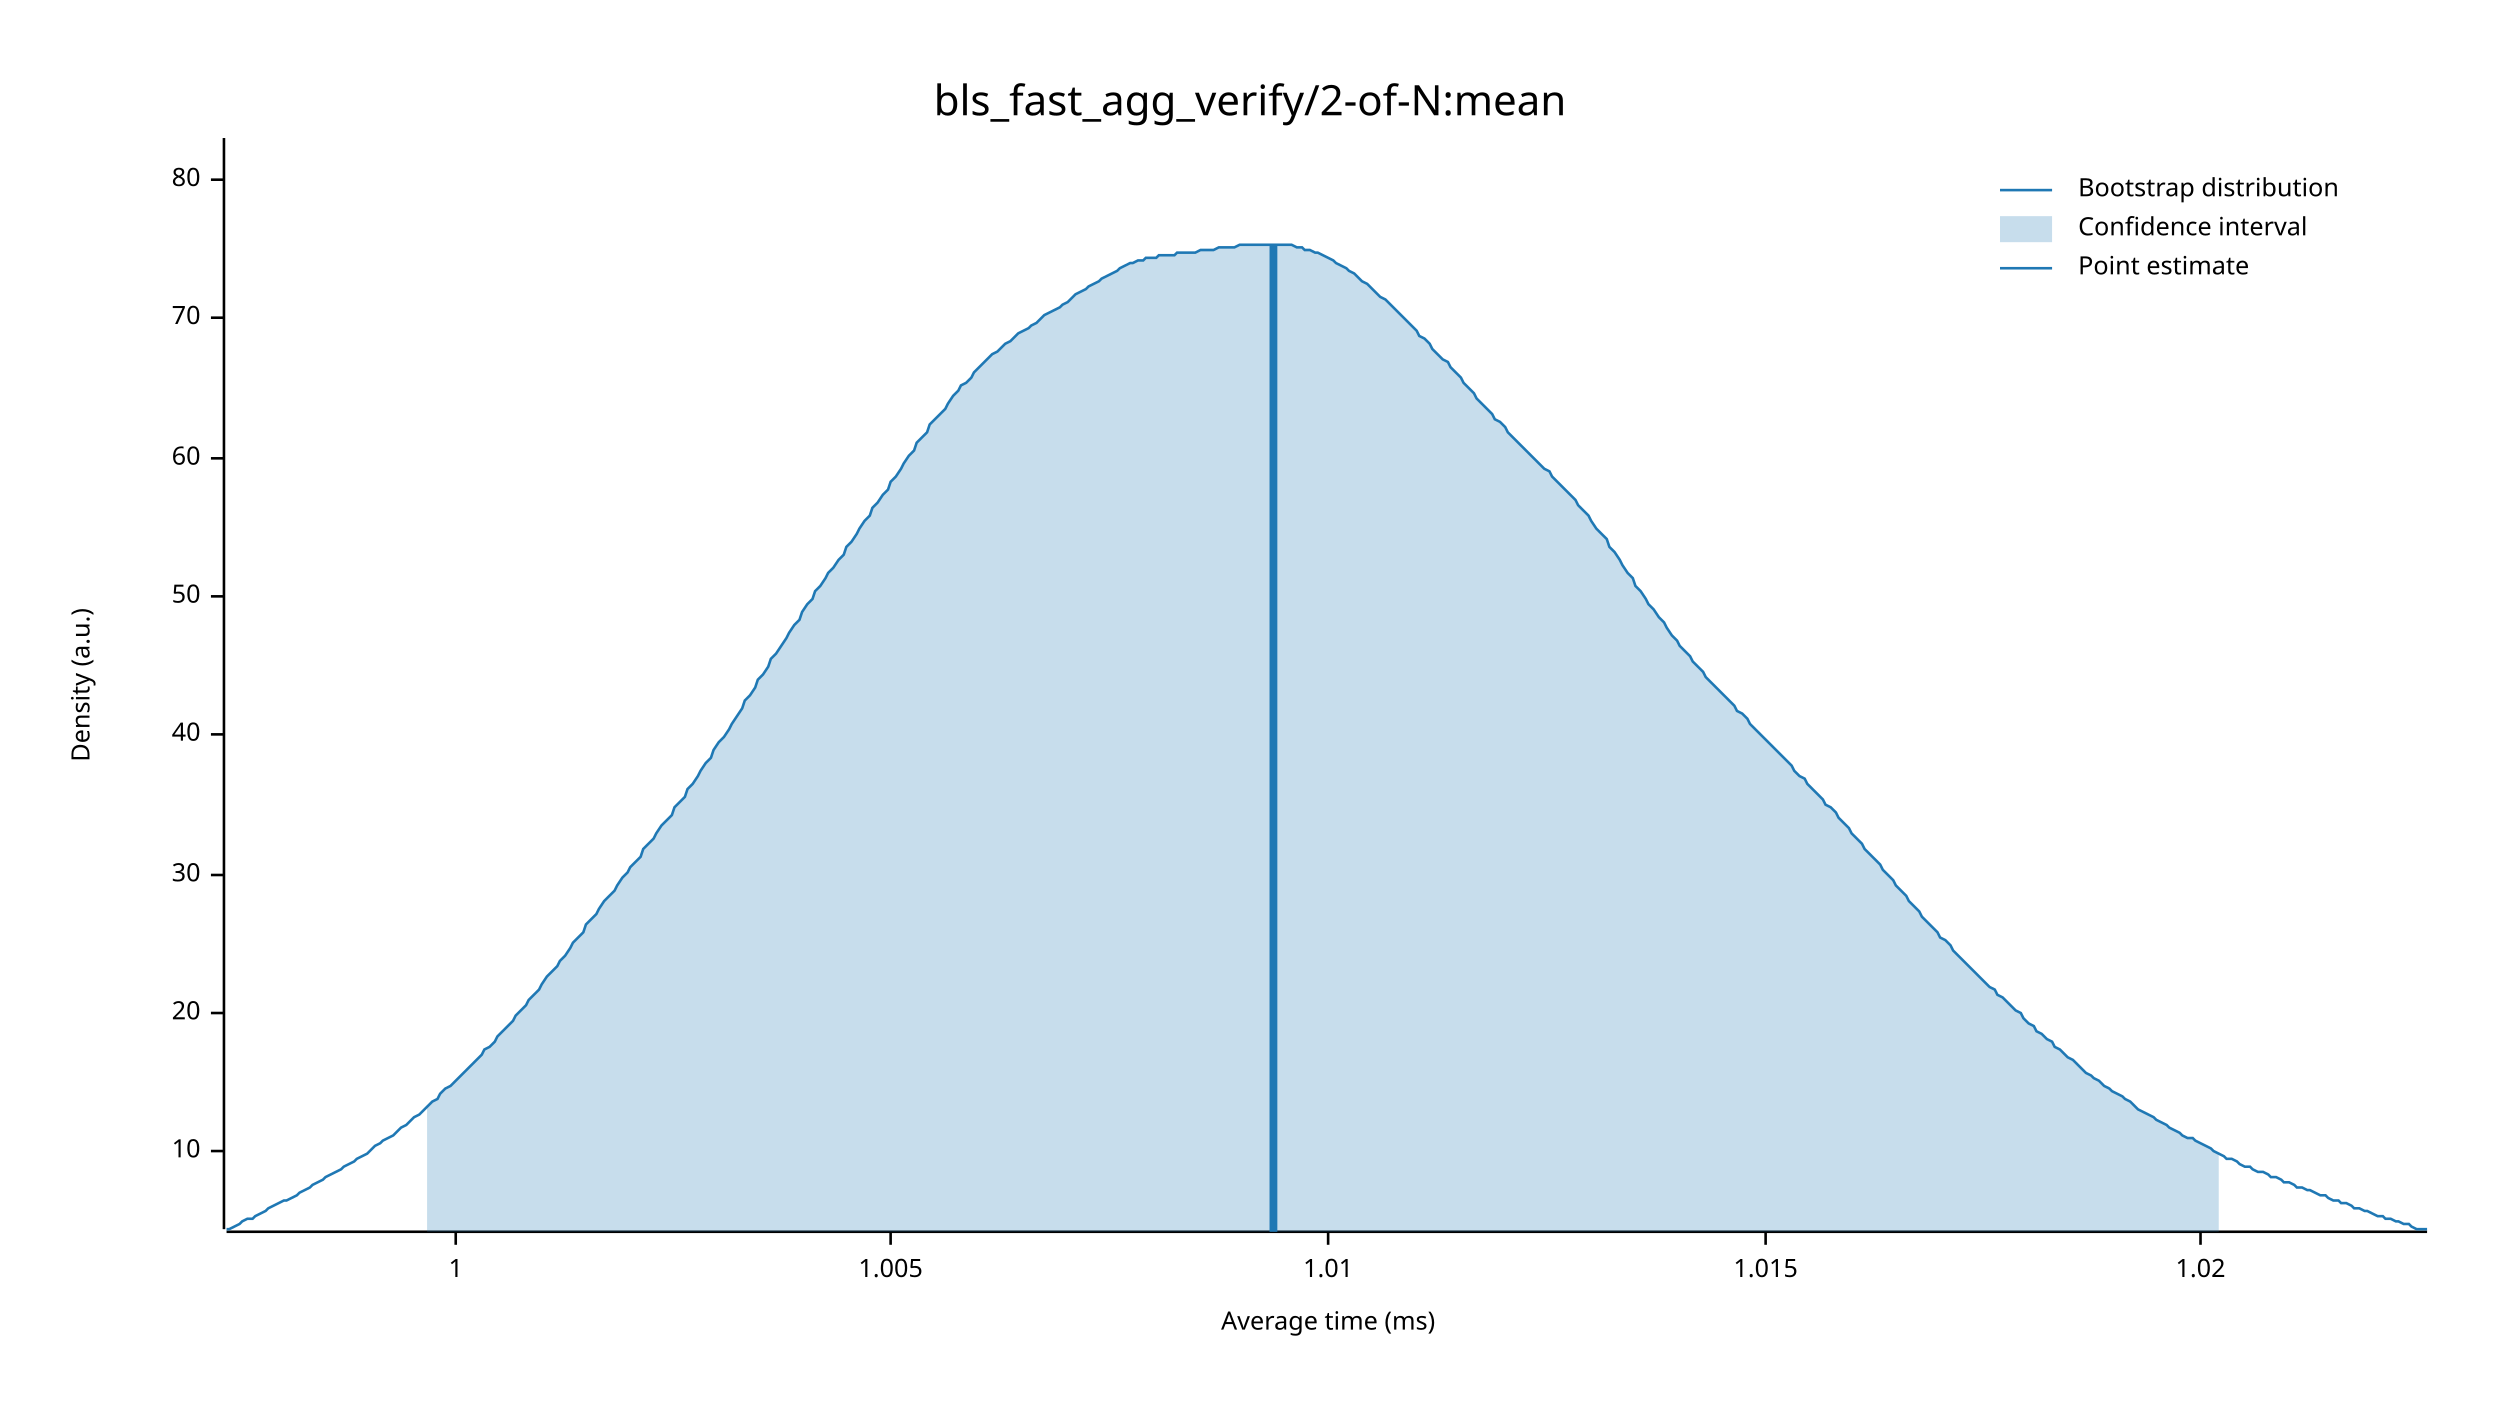
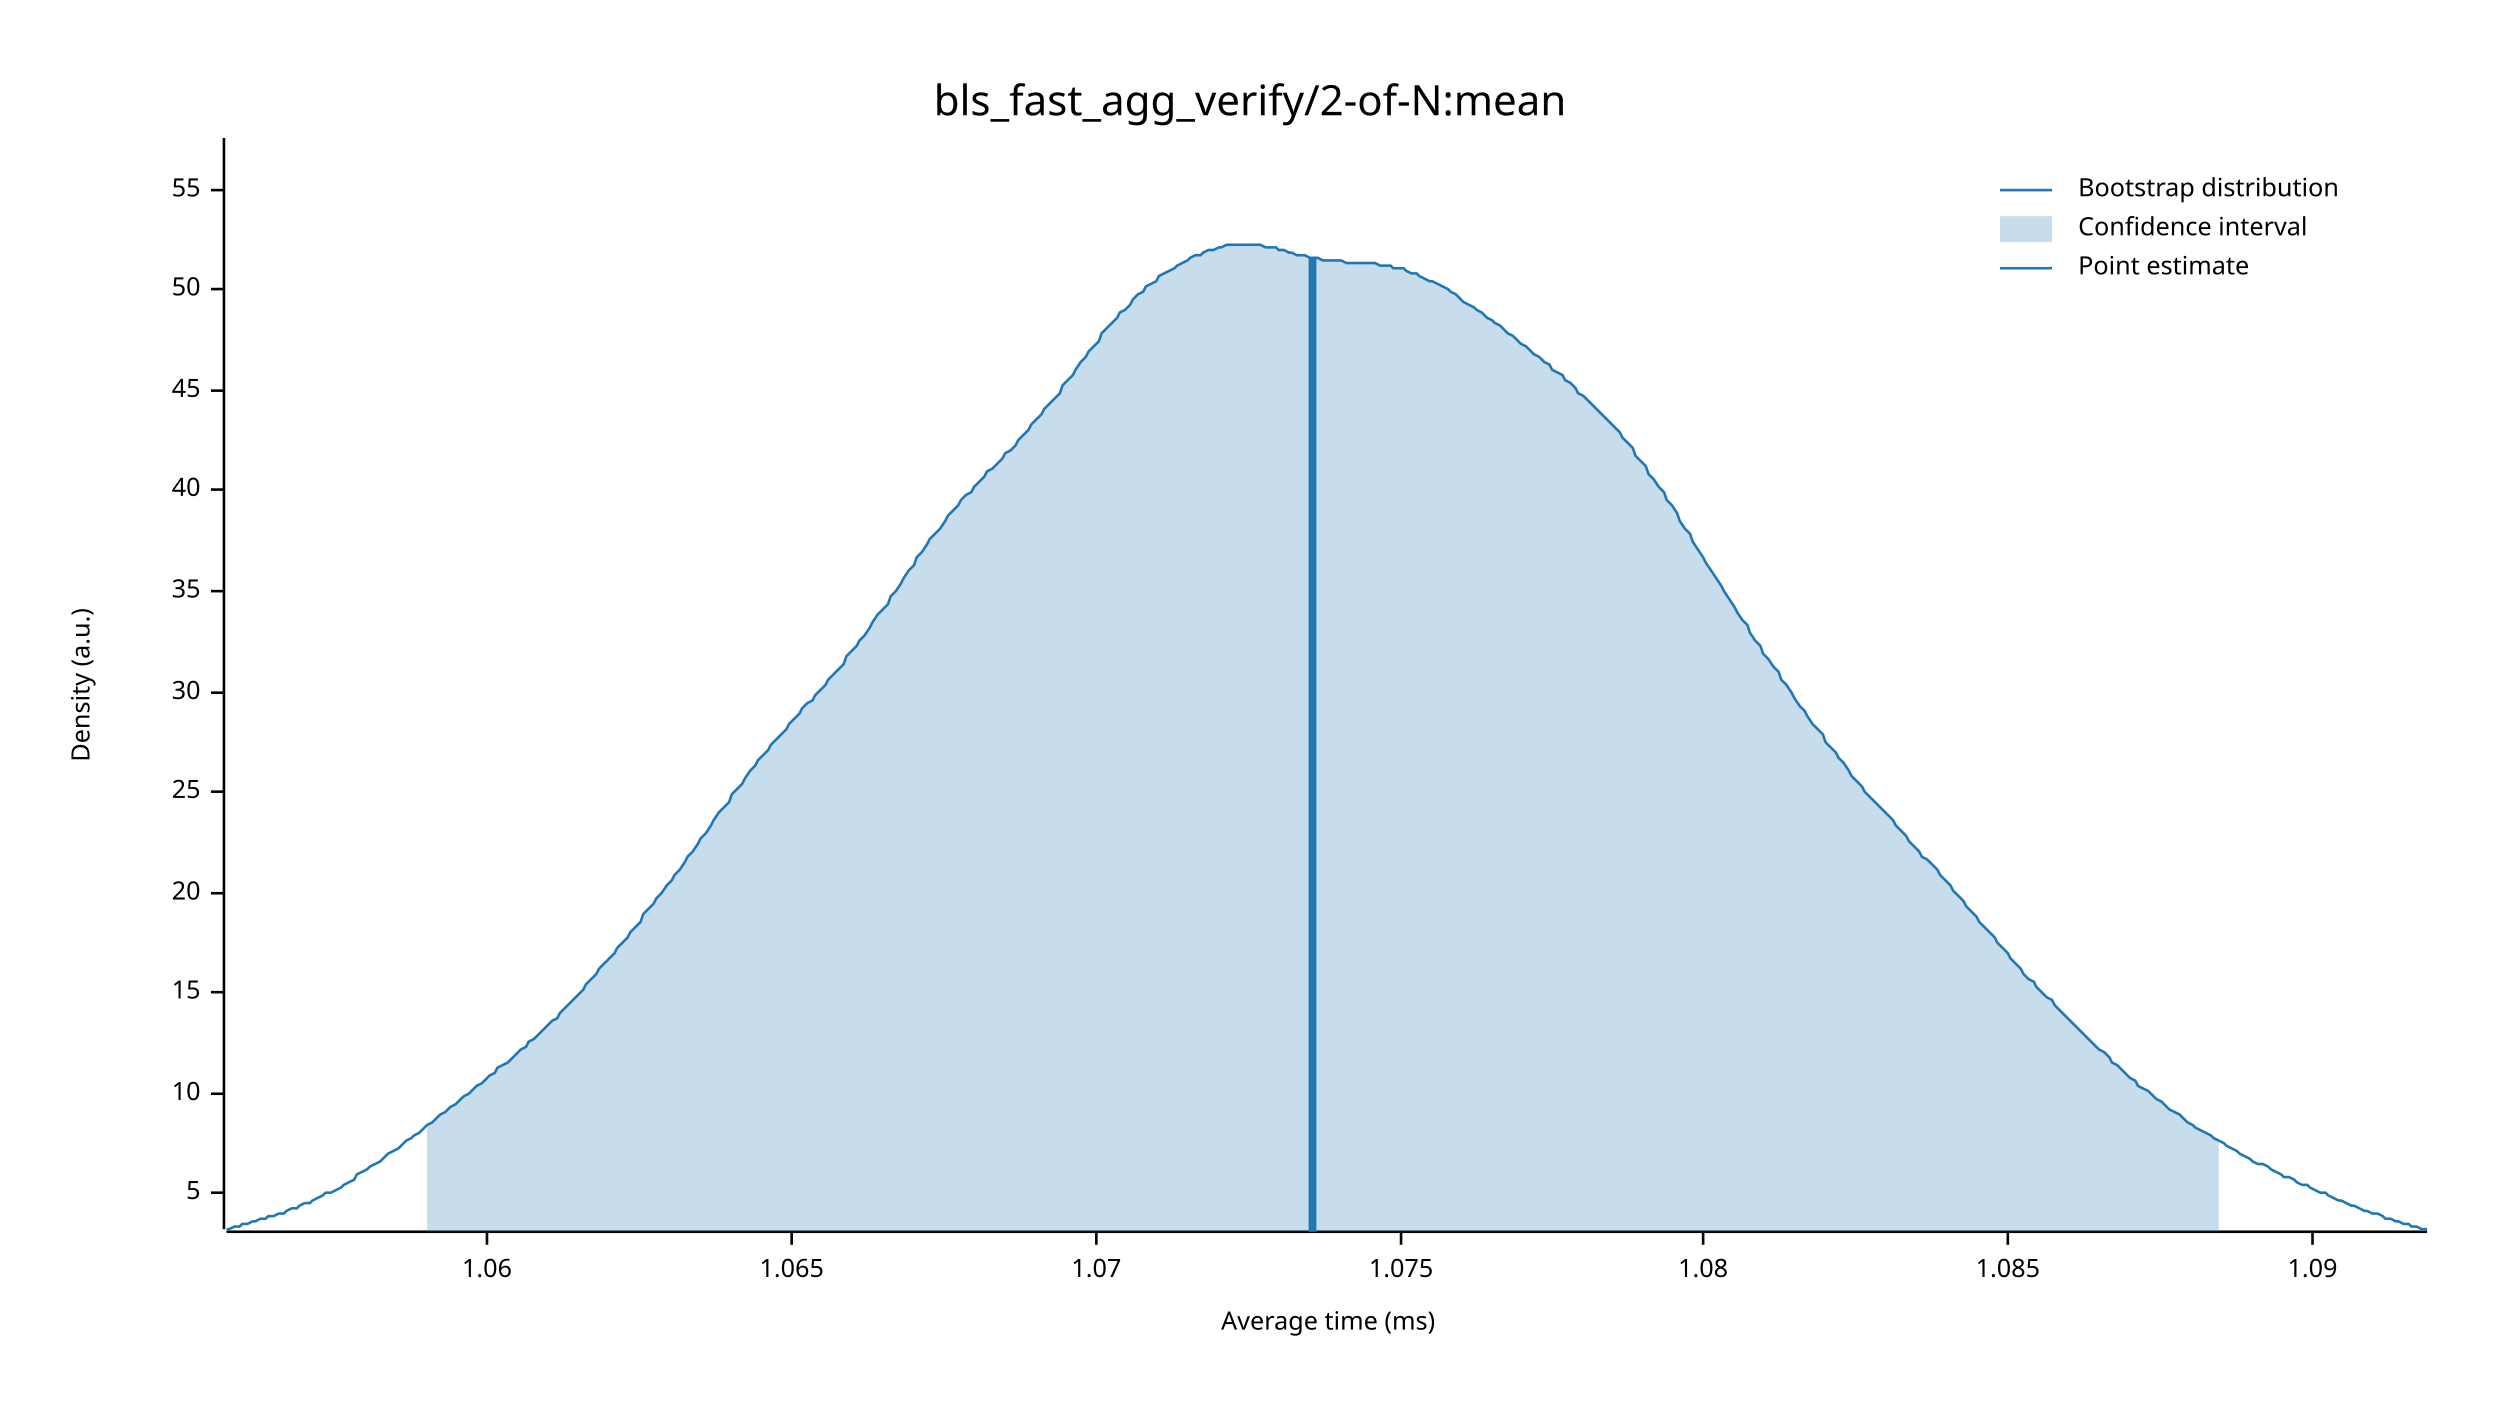
<svg xmlns="http://www.w3.org/2000/svg" width="960" height="540" viewBox="0 0 960 540">
  <text x="480" y="32" dy="0.76em" text-anchor="middle" font-family="sans-serif" font-size="16.129" opacity="1" fill="#000000">
bls_fast_agg_verify/2-of-N:mean
</text>
  <text x="27" y="263" dy="0.76em" text-anchor="middle" font-family="sans-serif" font-size="9.677" opacity="1" fill="#000000" transform="rotate(270, 27, 263)">
Density (a.u.)
</text>
  <text x="510" y="513" dy="-0.5ex" text-anchor="middle" font-family="sans-serif" font-size="9.677" opacity="1" fill="#000000">
Average time (ms)
</text>
  <polyline fill="none" opacity="1" stroke="#000000" stroke-width="1" points="86,53 86,472 " />
-   <text x="77" y="442" dy="0.5ex" text-anchor="end" font-family="sans-serif" font-size="9.677" opacity="1" fill="#000000">
+   <text x="77" y="458" dy="0.5ex" text-anchor="end" font-family="sans-serif" font-size="9.677" opacity="1" fill="#000000">
+ 5
+ </text>
+   <polyline fill="none" opacity="1" stroke="#000000" stroke-width="1" points="81,458 86,458 " />
+   <text x="77" y="420" dy="0.5ex" text-anchor="end" font-family="sans-serif" font-size="9.677" opacity="1" fill="#000000">
10
</text>
-   <polyline fill="none" opacity="1" stroke="#000000" stroke-width="1" points="81,442 86,442 " />
-   <text x="77" y="389" dy="0.5ex" text-anchor="end" font-family="sans-serif" font-size="9.677" opacity="1" fill="#000000">
+   <polyline fill="none" opacity="1" stroke="#000000" stroke-width="1" points="81,420 86,420 " />
+   <text x="77" y="381" dy="0.5ex" text-anchor="end" font-family="sans-serif" font-size="9.677" opacity="1" fill="#000000">
+ 15
+ </text>
+   <polyline fill="none" opacity="1" stroke="#000000" stroke-width="1" points="81,381 86,381 " />
+   <text x="77" y="343" dy="0.5ex" text-anchor="end" font-family="sans-serif" font-size="9.677" opacity="1" fill="#000000">
20
</text>
-   <polyline fill="none" opacity="1" stroke="#000000" stroke-width="1" points="81,389 86,389 " />
-   <text x="77" y="336" dy="0.5ex" text-anchor="end" font-family="sans-serif" font-size="9.677" opacity="1" fill="#000000">
+   <polyline fill="none" opacity="1" stroke="#000000" stroke-width="1" points="81,343 86,343 " />
+   <text x="77" y="304" dy="0.5ex" text-anchor="end" font-family="sans-serif" font-size="9.677" opacity="1" fill="#000000">
+ 25
+ </text>
+   <polyline fill="none" opacity="1" stroke="#000000" stroke-width="1" points="81,304 86,304 " />
+   <text x="77" y="266" dy="0.5ex" text-anchor="end" font-family="sans-serif" font-size="9.677" opacity="1" fill="#000000">
30
</text>
-   <polyline fill="none" opacity="1" stroke="#000000" stroke-width="1" points="81,336 86,336 " />
-   <text x="77" y="282" dy="0.5ex" text-anchor="end" font-family="sans-serif" font-size="9.677" opacity="1" fill="#000000">
+   <polyline fill="none" opacity="1" stroke="#000000" stroke-width="1" points="81,266 86,266 " />
+   <text x="77" y="227" dy="0.5ex" text-anchor="end" font-family="sans-serif" font-size="9.677" opacity="1" fill="#000000">
+ 35
+ </text>
+   <polyline fill="none" opacity="1" stroke="#000000" stroke-width="1" points="81,227 86,227 " />
+   <text x="77" y="188" dy="0.5ex" text-anchor="end" font-family="sans-serif" font-size="9.677" opacity="1" fill="#000000">
40
</text>
-   <polyline fill="none" opacity="1" stroke="#000000" stroke-width="1" points="81,282 86,282 " />
-   <text x="77" y="229" dy="0.5ex" text-anchor="end" font-family="sans-serif" font-size="9.677" opacity="1" fill="#000000">
+   <polyline fill="none" opacity="1" stroke="#000000" stroke-width="1" points="81,188 86,188 " />
+   <text x="77" y="150" dy="0.5ex" text-anchor="end" font-family="sans-serif" font-size="9.677" opacity="1" fill="#000000">
+ 45
+ </text>
+   <polyline fill="none" opacity="1" stroke="#000000" stroke-width="1" points="81,150 86,150 " />
+   <text x="77" y="111" dy="0.5ex" text-anchor="end" font-family="sans-serif" font-size="9.677" opacity="1" fill="#000000">
50
</text>
-   <polyline fill="none" opacity="1" stroke="#000000" stroke-width="1" points="81,229 86,229 " />
-   <text x="77" y="176" dy="0.5ex" text-anchor="end" font-family="sans-serif" font-size="9.677" opacity="1" fill="#000000">
- 60
+   <polyline fill="none" opacity="1" stroke="#000000" stroke-width="1" points="81,111 86,111 " />
+   <text x="77" y="73" dy="0.5ex" text-anchor="end" font-family="sans-serif" font-size="9.677" opacity="1" fill="#000000">
+ 55
</text>
-   <polyline fill="none" opacity="1" stroke="#000000" stroke-width="1" points="81,176 86,176 " />
-   <text x="77" y="122" dy="0.5ex" text-anchor="end" font-family="sans-serif" font-size="9.677" opacity="1" fill="#000000">
- 70
+   <polyline fill="none" opacity="1" stroke="#000000" stroke-width="1" points="81,73 86,73 " />
+   <polyline fill="none" opacity="1" stroke="#000000" stroke-width="1" points="87,473 932,473 " />
+   <text x="187" y="483" dy="0.76em" text-anchor="middle" font-family="sans-serif" font-size="9.677" opacity="1" fill="#000000">
+ 1.06
</text>
-   <polyline fill="none" opacity="1" stroke="#000000" stroke-width="1" points="81,122 86,122 " />
-   <text x="77" y="69" dy="0.5ex" text-anchor="end" font-family="sans-serif" font-size="9.677" opacity="1" fill="#000000">
- 80
+   <polyline fill="none" opacity="1" stroke="#000000" stroke-width="1" points="187,473 187,478 " />
+   <text x="304" y="483" dy="0.76em" text-anchor="middle" font-family="sans-serif" font-size="9.677" opacity="1" fill="#000000">
+ 1.065
</text>
-   <polyline fill="none" opacity="1" stroke="#000000" stroke-width="1" points="81,69 86,69 " />
-   <polyline fill="none" opacity="1" stroke="#000000" stroke-width="1" points="87,473 932,473 " />
-   <text x="175" y="483" dy="0.76em" text-anchor="middle" font-family="sans-serif" font-size="9.677" opacity="1" fill="#000000">
- 1
+   <polyline fill="none" opacity="1" stroke="#000000" stroke-width="1" points="304,473 304,478 " />
+   <text x="421" y="483" dy="0.76em" text-anchor="middle" font-family="sans-serif" font-size="9.677" opacity="1" fill="#000000">
+ 1.07
</text>
-   <polyline fill="none" opacity="1" stroke="#000000" stroke-width="1" points="175,473 175,478 " />
-   <text x="342" y="483" dy="0.76em" text-anchor="middle" font-family="sans-serif" font-size="9.677" opacity="1" fill="#000000">
- 1.005
+   <polyline fill="none" opacity="1" stroke="#000000" stroke-width="1" points="421,473 421,478 " />
+   <text x="538" y="483" dy="0.76em" text-anchor="middle" font-family="sans-serif" font-size="9.677" opacity="1" fill="#000000">
+ 1.075
</text>
-   <polyline fill="none" opacity="1" stroke="#000000" stroke-width="1" points="342,473 342,478 " />
-   <text x="510" y="483" dy="0.76em" text-anchor="middle" font-family="sans-serif" font-size="9.677" opacity="1" fill="#000000">
- 1.01
+   <polyline fill="none" opacity="1" stroke="#000000" stroke-width="1" points="538,473 538,478 " />
+   <text x="654" y="483" dy="0.76em" text-anchor="middle" font-family="sans-serif" font-size="9.677" opacity="1" fill="#000000">
+ 1.08
</text>
-   <polyline fill="none" opacity="1" stroke="#000000" stroke-width="1" points="510,473 510,478 " />
-   <text x="678" y="483" dy="0.76em" text-anchor="middle" font-family="sans-serif" font-size="9.677" opacity="1" fill="#000000">
- 1.015
+   <polyline fill="none" opacity="1" stroke="#000000" stroke-width="1" points="654,473 654,478 " />
+   <text x="771" y="483" dy="0.76em" text-anchor="middle" font-family="sans-serif" font-size="9.677" opacity="1" fill="#000000">
+ 1.085
</text>
-   <polyline fill="none" opacity="1" stroke="#000000" stroke-width="1" points="678,473 678,478 " />
-   <text x="845" y="483" dy="0.76em" text-anchor="middle" font-family="sans-serif" font-size="9.677" opacity="1" fill="#000000">
- 1.02
+   <polyline fill="none" opacity="1" stroke="#000000" stroke-width="1" points="771,473 771,478 " />
+   <text x="888" y="483" dy="0.76em" text-anchor="middle" font-family="sans-serif" font-size="9.677" opacity="1" fill="#000000">
+ 1.09
</text>
-   <polyline fill="none" opacity="1" stroke="#000000" stroke-width="1" points="845,473 845,478 " />
-   <polyline fill="none" opacity="1" stroke="#1F78B4" stroke-width="1" points="87,472 88,472 90,471 92,470 93,469 95,468 97,468 98,467 100,466 102,465 103,464 105,463 107,462 109,461 110,461 112,460 114,459 115,458 117,457 119,456 120,455 122,454 124,453 125,452 127,451 129,450 131,449 132,448 134,447 136,446 137,445 139,444 141,443 142,442 144,440 146,439 147,438 149,437 151,436 153,434 154,433 156,432 158,430 159,429 161,428 163,426 164,425 166,423 168,422 169,420 171,418 173,417 175,415 176,414 178,412 180,410 181,409 183,407 185,405 186,403 188,402 190,400 191,398 193,396 195,394 197,392 198,390 200,388 202,386 203,384 205,382 207,380 208,378 210,375 212,373 214,371 215,369 217,367 219,364 220,362 222,360 224,358 225,355 227,353 229,351 230,349 232,346 234,344 236,342 237,340 239,337 241,335 242,333 244,331 246,329 247,326 249,324 251,322 252,320 254,317 256,315 258,313 259,310 261,308 263,306 264,303 266,301 268,298 269,296 271,293 273,291 274,288 276,285 278,283 280,280 281,278 283,275 285,272 286,269 288,267 290,264 291,261 293,259 295,256 296,253 298,251 300,248 302,245 303,243 305,240 307,238 308,235 310,232 312,230 313,227 315,225 317,222 318,220 320,218 322,215 324,213 325,210 327,208 329,205 330,203 332,200 334,198 335,195 337,193 339,190 341,188 342,185 344,183 346,180 347,178 349,175 351,173 352,170 354,168 356,166 357,163 359,161 361,159 363,157 364,155 366,152 368,150 369,148 371,147 373,145 374,143 376,141 378,139 379,138 381,136 383,135 385,133 386,132 388,131 390,129 391,128 393,127 395,126 396,125 398,124 400,122 401,121 403,120 405,119 407,118 408,117 410,116 412,114 413,113 415,112 417,111 418,110 420,109 422,108 423,107 425,106 427,105 429,104 430,103 432,102 434,101 435,101 437,100 439,100 440,99 442,99 444,99 445,98 447,98 449,98 451,98 452,97 454,97 456,97 457,97 459,97 461,96 462,96 464,96 466,96 468,95 469,95 471,95 473,95 474,95 476,94 478,94 479,94 481,94 483,94 484,94 486,94 488,94 490,94 491,94 493,94 495,94 496,94 498,95 500,95 501,96 503,96 505,97 506,97 508,98 510,99 512,100 513,101 515,102 517,103 518,104 520,105 522,107 523,108 525,109 527,111 528,112 530,114 532,115 534,117 535,118 537,120 539,122 540,123 542,125 544,127 545,129 547,130 549,132 550,134 552,136 554,138 556,139 557,141 559,143 561,145 562,147 564,149 566,151 567,153 569,155 571,157 573,159 574,161 576,162 578,164 579,166 581,168 583,170 584,171 586,173 588,175 589,176 591,178 593,180 595,181 596,183 598,185 600,187 601,188 603,190 605,192 606,194 608,196 610,198 611,200 613,203 615,205 617,207 618,210 620,212 622,215 623,217 625,220 627,222 628,225 630,227 632,230 633,232 635,234 637,237 639,239 640,241 642,244 644,246 645,248 647,250 649,252 650,254 652,256 654,258 655,260 657,262 659,264 661,266 662,267 664,269 666,271 667,273 669,274 671,276 672,278 674,280 676,282 677,283 679,285 681,287 683,289 684,290 686,292 688,294 689,296 691,298 693,299 694,301 696,303 698,305 700,307 701,309 703,310 705,312 706,314 708,316 710,318 711,320 713,322 715,324 716,326 718,328 720,330 722,332 723,334 725,336 727,338 728,340 730,342 732,344 733,346 735,348 737,350 738,352 740,354 742,356 744,358 745,360 747,361 749,363 750,365 752,367 754,369 755,370 757,372 759,374 760,375 762,377 764,379 766,380 767,382 769,383 771,385 772,386 774,388 776,389 777,391 779,393 781,394 782,396 784,397 786,399 788,400 789,402 791,403 793,405 794,406 796,407 798,409 799,410 801,412 803,413 804,414 806,415 808,417 810,418 811,419 813,420 815,421 816,422 818,423 820,425 821,426 823,427 825,428 827,429 828,430 830,431 832,432 833,433 835,434 837,435 838,436 840,437 842,437 843,438 845,439 847,440 849,441 850,442 852,443 854,444 855,445 857,445 859,446 860,447 862,448 864,448 865,449 867,450 869,450 871,451 872,452 874,452 876,453 877,454 879,454 881,455 882,456 884,456 886,457 887,457 889,458 891,459 893,459 894,460 896,461 898,461 899,462 901,462 903,463 904,464 906,464 908,465 909,465 911,466 913,467 915,467 916,468 918,468 920,469 921,469 923,470 925,470 926,471 928,472 930,472 932,472 " />
-   <polygon opacity="0.25" fill="#1F78B4" points="164,425 166,423 168,422 169,420 171,418 173,417 175,415 176,414 178,412 180,410 181,409 183,407 185,405 186,403 188,402 190,400 191,398 193,396 195,394 197,392 198,390 200,388 202,386 203,384 205,382 207,380 208,378 210,375 212,373 214,371 215,369 217,367 219,364 220,362 222,360 224,358 225,355 227,353 229,351 230,349 232,346 234,344 236,342 237,340 239,337 241,335 242,333 244,331 246,329 247,326 249,324 251,322 252,320 254,317 256,315 258,313 259,310 261,308 263,306 264,303 266,301 268,298 269,296 271,293 273,291 274,288 276,285 278,283 280,280 281,278 283,275 285,272 286,269 288,267 290,264 291,261 293,259 295,256 296,253 298,251 300,248 302,245 303,243 305,240 307,238 308,235 310,232 312,230 313,227 315,225 317,222 318,220 320,218 322,215 324,213 325,210 327,208 329,205 330,203 332,200 334,198 335,195 337,193 339,190 341,188 342,185 344,183 346,180 347,178 349,175 351,173 352,170 354,168 356,166 357,163 359,161 361,159 363,157 364,155 366,152 368,150 369,148 371,147 373,145 374,143 376,141 378,139 379,138 381,136 383,135 385,133 386,132 388,131 390,129 391,128 393,127 395,126 396,125 398,124 400,122 401,121 403,120 405,119 407,118 408,117 410,116 412,114 413,113 415,112 417,111 418,110 420,109 422,108 423,107 425,106 427,105 429,104 430,103 432,102 434,101 435,101 437,100 439,100 440,99 442,99 444,99 445,98 447,98 449,98 451,98 452,97 454,97 456,97 457,97 459,97 461,96 462,96 464,96 466,96 468,95 469,95 471,95 473,95 474,95 476,94 478,94 479,94 481,94 483,94 484,94 486,94 488,94 490,94 491,94 493,94 495,94 496,94 498,95 500,95 501,96 503,96 505,97 506,97 508,98 510,99 512,100 513,101 515,102 517,103 518,104 520,105 522,107 523,108 525,109 527,111 528,112 530,114 532,115 534,117 535,118 537,120 539,122 540,123 542,125 544,127 545,129 547,130 549,132 550,134 552,136 554,138 556,139 557,141 559,143 561,145 562,147 564,149 566,151 567,153 569,155 571,157 573,159 574,161 576,162 578,164 579,166 581,168 583,170 584,171 586,173 588,175 589,176 591,178 593,180 595,181 596,183 598,185 600,187 601,188 603,190 605,192 606,194 608,196 610,198 611,200 613,203 615,205 617,207 618,210 620,212 622,215 623,217 625,220 627,222 628,225 630,227 632,230 633,232 635,234 637,237 639,239 640,241 642,244 644,246 645,248 647,250 649,252 650,254 652,256 654,258 655,260 657,262 659,264 661,266 662,267 664,269 666,271 667,273 669,274 671,276 672,278 674,280 676,282 677,283 679,285 681,287 683,289 684,290 686,292 688,294 689,296 691,298 693,299 694,301 696,303 698,305 700,307 701,309 703,310 705,312 706,314 708,316 710,318 711,320 713,322 715,324 716,326 718,328 720,330 722,332 723,334 725,336 727,338 728,340 730,342 732,344 733,346 735,348 737,350 738,352 740,354 742,356 744,358 745,360 747,361 749,363 750,365 752,367 754,369 755,370 757,372 759,374 760,375 762,377 764,379 766,380 767,382 769,383 771,385 772,386 774,388 776,389 777,391 779,393 781,394 782,396 784,397 786,399 788,400 789,402 791,403 793,405 794,406 796,407 798,409 799,410 801,412 803,413 804,414 806,415 808,417 810,418 811,419 813,420 815,421 816,422 818,423 820,425 821,426 823,427 825,428 827,429 828,430 830,431 832,432 833,433 835,434 837,435 838,436 840,437 842,437 843,438 845,439 847,440 849,441 850,442 852,443 852,473 164,473 " />
-   <polyline fill="none" opacity="1" stroke="#1F78B4" stroke-width="3" points="489,473 489,94 " />
+   <polyline fill="none" opacity="1" stroke="#000000" stroke-width="1" points="888,473 888,478 " />
+   <polyline fill="none" opacity="1" stroke="#1F78B4" stroke-width="1" points="87,472 88,472 90,471 92,471 93,470 95,470 97,469 98,469 100,468 102,468 103,467 105,467 107,466 109,466 110,465 112,464 114,464 115,463 117,462 119,462 120,461 122,460 124,459 125,458 127,458 129,457 131,456 132,455 134,454 136,453 137,451 139,450 141,449 142,448 144,447 146,446 147,445 149,443 151,442 153,441 154,440 156,438 158,437 159,436 161,435 163,433 164,432 166,431 168,429 169,428 171,427 173,425 175,424 176,423 178,421 180,420 181,419 183,417 185,416 186,415 188,413 190,412 191,410 193,409 195,408 197,406 198,405 200,403 202,402 203,400 205,399 207,397 208,396 210,394 212,392 214,391 215,389 217,387 219,385 220,384 222,382 224,380 225,378 227,376 229,374 230,372 232,370 234,368 236,366 237,364 239,362 241,360 242,358 244,356 246,354 247,351 249,349 251,347 252,345 254,343 256,340 258,338 259,336 261,334 263,331 264,329 266,327 268,324 269,322 271,320 273,317 274,315 276,312 278,310 280,308 281,305 283,303 285,301 286,299 288,296 290,294 291,292 293,290 295,288 296,286 298,284 300,282 302,280 303,278 305,276 307,274 308,272 310,270 312,269 313,267 315,265 317,263 318,261 320,259 322,257 324,255 325,252 327,250 329,248 330,246 332,244 334,241 335,239 337,236 339,234 341,232 342,229 344,227 346,224 347,222 349,219 351,217 352,214 354,212 356,209 357,207 359,205 361,203 363,200 364,198 366,196 368,194 369,192 371,190 373,189 374,187 376,185 378,183 379,181 381,180 383,178 385,176 386,174 388,173 390,171 391,169 393,167 395,165 396,163 398,161 400,159 401,157 403,155 405,153 407,151 408,148 410,146 412,144 413,142 415,139 417,137 418,135 420,133 422,131 423,128 425,126 427,124 429,122 430,120 432,119 434,117 435,115 437,113 439,112 440,110 442,109 444,108 445,106 447,105 449,104 451,103 452,102 454,101 456,100 457,99 459,98 461,98 462,97 464,96 466,96 468,95 469,95 471,94 473,94 474,94 476,94 478,94 479,94 481,94 483,94 484,94 486,95 488,95 490,95 491,96 493,96 495,97 496,97 498,98 500,98 501,98 503,99 505,99 506,99 508,100 510,100 512,100 513,100 515,100 517,101 518,101 520,101 522,101 523,101 525,101 527,101 528,101 530,102 532,102 534,102 535,103 537,103 539,103 540,104 542,105 544,105 545,106 547,107 549,108 550,108 552,109 554,110 556,111 557,112 559,113 561,115 562,116 564,117 566,118 567,119 569,120 571,122 573,123 574,124 576,125 578,127 579,128 581,129 583,131 584,132 586,133 588,135 589,136 591,137 593,139 595,140 596,142 598,143 600,144 601,146 603,147 605,149 606,151 608,152 610,154 611,155 613,157 615,159 617,161 618,162 620,164 622,166 623,168 625,170 627,172 628,175 630,177 632,179 633,182 635,184 637,187 639,189 640,192 642,194 644,197 645,200 647,203 649,205 650,208 652,211 654,214 655,216 657,219 659,222 661,225 662,227 664,230 666,233 667,235 669,238 671,240 672,243 674,246 676,248 677,251 679,253 681,256 683,258 684,261 686,263 688,266 689,268 691,271 693,273 694,275 696,278 698,280 700,282 701,285 703,287 705,289 706,291 708,293 710,296 711,298 713,300 715,302 716,304 718,306 720,308 722,310 723,311 725,313 727,315 728,317 730,319 732,321 733,323 735,325 737,327 738,329 740,330 742,332 744,334 745,336 747,338 749,340 750,342 752,344 754,346 755,348 757,350 759,352 760,354 762,356 764,358 766,360 767,362 769,364 771,366 772,368 774,370 776,372 777,374 779,376 781,377 782,379 784,381 786,383 788,384 789,386 791,388 793,390 794,391 796,393 798,395 799,396 801,398 803,400 804,401 806,403 808,404 810,406 811,408 813,409 815,411 816,412 818,414 820,415 821,417 823,418 825,419 827,421 828,422 830,423 832,425 833,426 835,427 837,428 838,429 840,431 842,432 843,433 845,434 847,435 849,436 850,437 852,438 854,439 855,440 857,441 859,442 860,443 862,444 864,445 865,446 867,447 869,447 871,448 872,449 874,450 876,451 877,452 879,452 881,453 882,454 884,455 886,455 887,456 889,457 891,458 893,458 894,459 896,460 898,461 899,461 901,462 903,463 904,463 906,464 908,465 909,465 911,466 913,466 915,467 916,468 918,468 920,469 921,469 923,470 925,470 926,471 928,471 930,472 932,472 " />
+   <polygon opacity="0.25" fill="#1F78B4" points="164,432 166,431 168,429 169,428 171,427 173,425 175,424 176,423 178,421 180,420 181,419 183,417 185,416 186,415 188,413 190,412 191,410 193,409 195,408 197,406 198,405 200,403 202,402 203,400 205,399 207,397 208,396 210,394 212,392 214,391 215,389 217,387 219,385 220,384 222,382 224,380 225,378 227,376 229,374 230,372 232,370 234,368 236,366 237,364 239,362 241,360 242,358 244,356 246,354 247,351 249,349 251,347 252,345 254,343 256,340 258,338 259,336 261,334 263,331 264,329 266,327 268,324 269,322 271,320 273,317 274,315 276,312 278,310 280,308 281,305 283,303 285,301 286,299 288,296 290,294 291,292 293,290 295,288 296,286 298,284 300,282 302,280 303,278 305,276 307,274 308,272 310,270 312,269 313,267 315,265 317,263 318,261 320,259 322,257 324,255 325,252 327,250 329,248 330,246 332,244 334,241 335,239 337,236 339,234 341,232 342,229 344,227 346,224 347,222 349,219 351,217 352,214 354,212 356,209 357,207 359,205 361,203 363,200 364,198 366,196 368,194 369,192 371,190 373,189 374,187 376,185 378,183 379,181 381,180 383,178 385,176 386,174 388,173 390,171 391,169 393,167 395,165 396,163 398,161 400,159 401,157 403,155 405,153 407,151 408,148 410,146 412,144 413,142 415,139 417,137 418,135 420,133 422,131 423,128 425,126 427,124 429,122 430,120 432,119 434,117 435,115 437,113 439,112 440,110 442,109 444,108 445,106 447,105 449,104 451,103 452,102 454,101 456,100 457,99 459,98 461,98 462,97 464,96 466,96 468,95 469,95 471,94 473,94 474,94 476,94 478,94 479,94 481,94 483,94 484,94 486,95 488,95 490,95 491,96 493,96 495,97 496,97 498,98 500,98 501,98 503,99 505,99 506,99 508,100 510,100 512,100 513,100 515,100 517,101 518,101 520,101 522,101 523,101 525,101 527,101 528,101 530,102 532,102 534,102 535,103 537,103 539,103 540,104 542,105 544,105 545,106 547,107 549,108 550,108 552,109 554,110 556,111 557,112 559,113 561,115 562,116 564,117 566,118 567,119 569,120 571,122 573,123 574,124 576,125 578,127 579,128 581,129 583,131 584,132 586,133 588,135 589,136 591,137 593,139 595,140 596,142 598,143 600,144 601,146 603,147 605,149 606,151 608,152 610,154 611,155 613,157 615,159 617,161 618,162 620,164 622,166 623,168 625,170 627,172 628,175 630,177 632,179 633,182 635,184 637,187 639,189 640,192 642,194 644,197 645,200 647,203 649,205 650,208 652,211 654,214 655,216 657,219 659,222 661,225 662,227 664,230 666,233 667,235 669,238 671,240 672,243 674,246 676,248 677,251 679,253 681,256 683,258 684,261 686,263 688,266 689,268 691,271 693,273 694,275 696,278 698,280 700,282 701,285 703,287 705,289 706,291 708,293 710,296 711,298 713,300 715,302 716,304 718,306 720,308 722,310 723,311 725,313 727,315 728,317 730,319 732,321 733,323 735,325 737,327 738,329 740,330 742,332 744,334 745,336 747,338 749,340 750,342 752,344 754,346 755,348 757,350 759,352 760,354 762,356 764,358 766,360 767,362 769,364 771,366 772,368 774,370 776,372 777,374 779,376 781,377 782,379 784,381 786,383 788,384 789,386 791,388 793,390 794,391 796,393 798,395 799,396 801,398 803,400 804,401 806,403 808,404 810,406 811,408 813,409 815,411 816,412 818,414 820,415 821,417 823,418 825,419 827,421 828,422 830,423 832,425 833,426 835,427 837,428 838,429 840,431 842,432 843,433 845,434 847,435 849,436 850,437 852,438 852,473 164,473 " />
+   <polyline fill="none" opacity="1" stroke="#1F78B4" stroke-width="3" points="504,473 504,99 " />
  <text x="798" y="68" dy="0.76em" text-anchor="start" font-family="sans-serif" font-size="9.677" opacity="1" fill="#000000">
Bootstrap distribution
</text>
  <text x="798" y="83" dy="0.76em" text-anchor="start" font-family="sans-serif" font-size="9.677" opacity="1" fill="#000000">
Confidence interval
</text>
  <text x="798" y="98" dy="0.76em" text-anchor="start" font-family="sans-serif" font-size="9.677" opacity="1" fill="#000000">
Point estimate
</text>
  <polyline fill="none" opacity="1" stroke="#1F78B4" stroke-width="1" points="768,73 788,73 " />
  <rect x="768" y="83" width="20" height="10" opacity="0.25" fill="#1F78B4" stroke="none" />
  <polyline fill="none" opacity="1" stroke="#1F78B4" stroke-width="1" points="768,103 788,103 " />
</svg>
